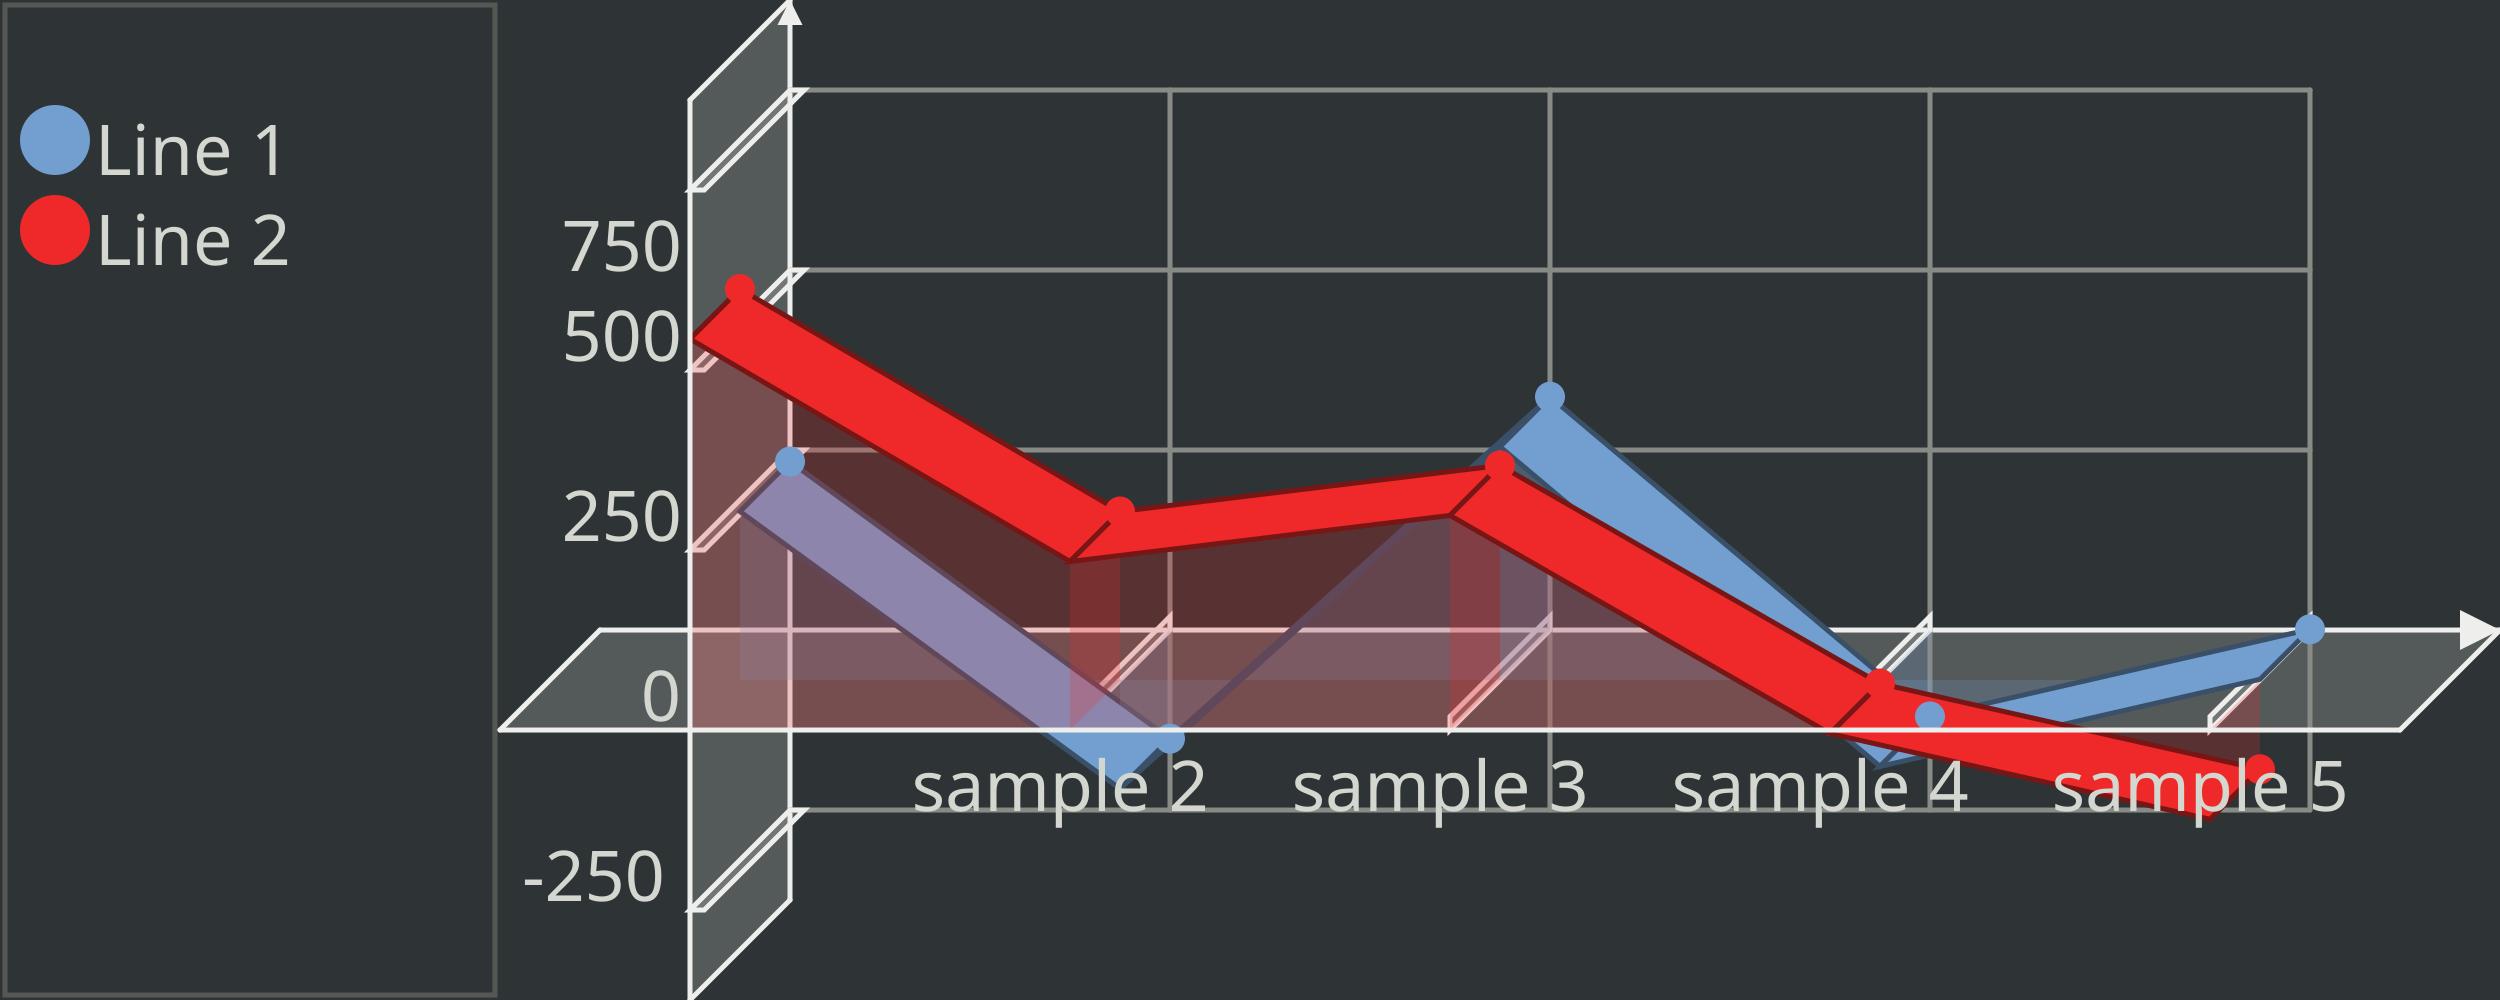
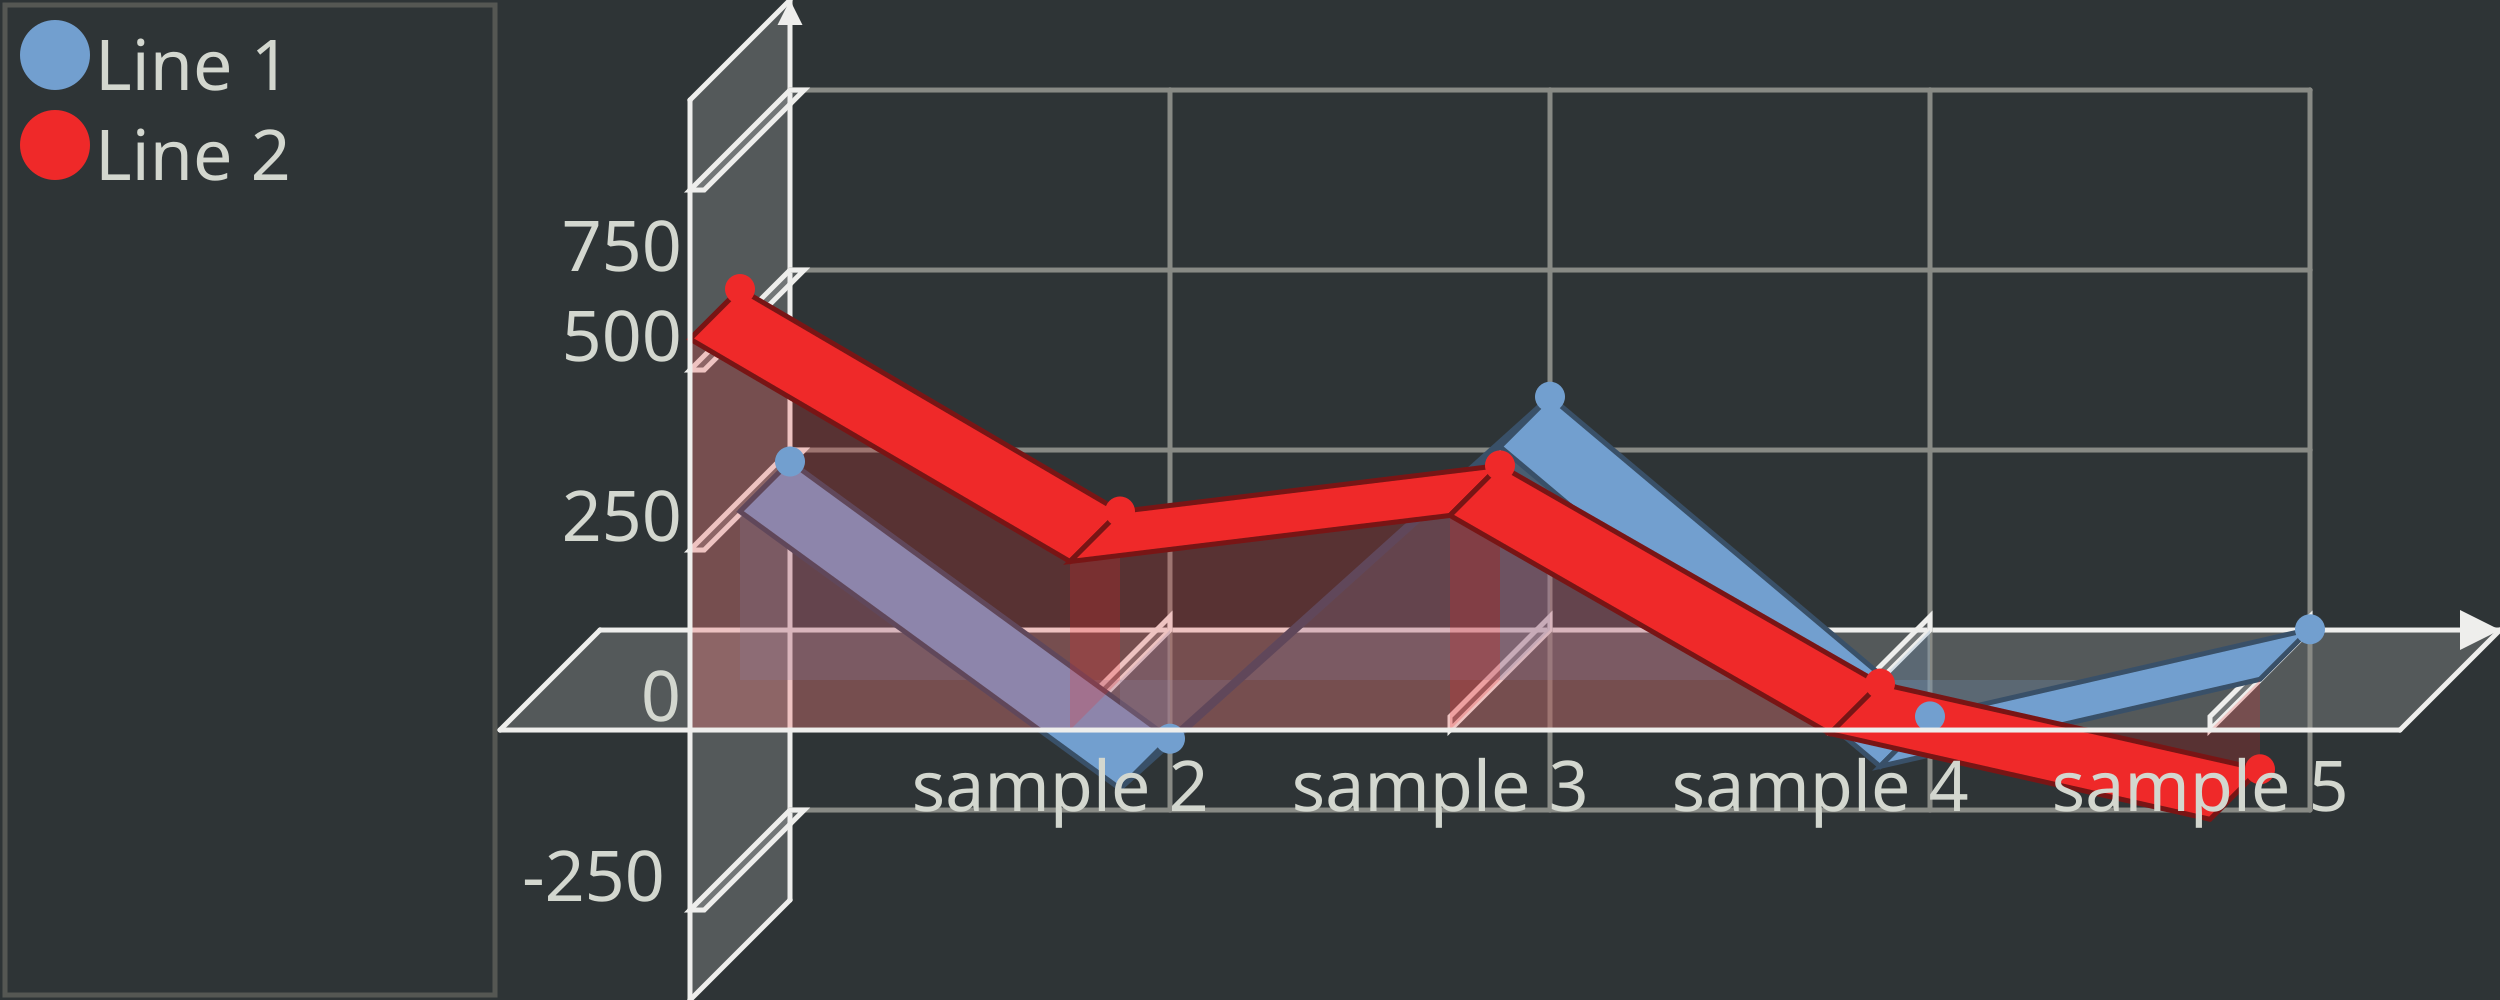
<svg xmlns="http://www.w3.org/2000/svg" width="500" height="200" version="1.0" id="ezcGraph">
  <defs />
  <g id="chart" color-rendering="optimizeQuality" shape-rendering="geometricPrecision" text-rendering="optimizeLegibility">
    <path d=" M 0,200 L 0,0 L 500,0 L 500,200 L 0,200 z " style="fill: #2e3436; fill-opacity: 1.00; stroke: none;" />
    <path d=" M 1,199 L 1,1 L 99,1 L 99,199 L 1,199 z " style="fill: none; stroke: #555753; stroke-width: 1; stroke-opacity: 1.00; stroke-linecap: round;" />
    <path d=" M 2,198 L 2,2 L 98,2 L 98,198 L 2,198 z " style="fill: #000000; fill-opacity: 0.00; stroke: none;" />
-     <ellipse cx="11" cy="28" rx="7" ry="7" style="fill: #729fcf; fill-opacity: 1.00; stroke: none;" />
-     <ellipse cx="11" cy="46" rx="7" ry="7" style="fill: #ef2929; fill-opacity: 1.00; stroke: none;" />
+     <ellipse cx="11" cy="11" rx="7" ry="7" style="fill: #729fcf; fill-opacity: 1.00; stroke: none;" />
+     <ellipse cx="11" cy="29" rx="7" ry="7" style="fill: #ef2929; fill-opacity: 1.00; stroke: none;" />
    <path d=" M 100,146 L 120,126 L 500,126 L 480,146 L 100,146 z " style="fill: #eeeeec; fill-opacity: 0.20; stroke: none;" />
    <path d=" M 120,126 L 500,126" style="fill: none; stroke: #eeeeec; stroke-width: 1; stroke-opacity: 1.00; stroke-linecap: round;" />
    <path d=" M 492,130 L 500,126 L 492,122 L 492,130 z " style="fill: #eeeeec; fill-opacity: 1.00; stroke: none;" />
    <path d=" M 234,162 L 234,18" style="fill: none; stroke: #888a85; stroke-width: 1; stroke-opacity: 1.00; stroke-linecap: round;" />
    <path d=" M 214,143.3 L 234,123.3 L 234,126 L 214,146 L 214,143.3 z " style="fill: #eeeeec; fill-opacity: 0.20; stroke: none;" />
    <path d=" M 214,143.3 L 234,123.3 L 234,126 L 214,146 L 214,143.3 z " style="fill: none; stroke: #eeeeec; stroke-width: 1; stroke-opacity: 1.00; stroke-linecap: round;" />
    <path d=" M 310,162 L 310,18" style="fill: none; stroke: #888a85; stroke-width: 1; stroke-opacity: 1.00; stroke-linecap: round;" />
    <path d=" M 290,143.3 L 310,123.3 L 310,126 L 290,146 L 290,143.3 z " style="fill: #eeeeec; fill-opacity: 0.20; stroke: none;" />
    <path d=" M 290,143.3 L 310,123.3 L 310,126 L 290,146 L 290,143.3 z " style="fill: none; stroke: #eeeeec; stroke-width: 1; stroke-opacity: 1.00; stroke-linecap: round;" />
    <path d=" M 386,162 L 386,18" style="fill: none; stroke: #888a85; stroke-width: 1; stroke-opacity: 1.00; stroke-linecap: round;" />
    <path d=" M 366,143.3 L 386,123.3 L 386,126 L 366,146 L 366,143.3 z " style="fill: #eeeeec; fill-opacity: 0.20; stroke: none;" />
    <path d=" M 366,143.3 L 386,123.3 L 386,126 L 366,146 L 366,143.3 z " style="fill: none; stroke: #eeeeec; stroke-width: 1; stroke-opacity: 1.00; stroke-linecap: round;" />
    <path d=" M 462,162 L 462,18" style="fill: none; stroke: #888a85; stroke-width: 1; stroke-opacity: 1.00; stroke-linecap: round;" />
    <path d=" M 442,143.3 L 462,123.3 L 462,126 L 442,146 L 442,143.3 z " style="fill: #eeeeec; fill-opacity: 0.20; stroke: none;" />
    <path d=" M 442,143.3 L 462,123.3 L 462,126 L 442,146 L 442,143.3 z " style="fill: none; stroke: #eeeeec; stroke-width: 1; stroke-opacity: 1.00; stroke-linecap: round;" />
    <path d=" M 138,200 L 158,180 L 158,0 L 138,20 L 138,200 z " style="fill: #eeeeec; fill-opacity: 0.20; stroke: none;" />
    <path d=" M 158,180 L 158,0" style="fill: none; stroke: #eeeeec; stroke-width: 1; stroke-opacity: 1.00; stroke-linecap: round;" />
    <path d=" M 155.5,5 L 158,0 L 160.5,5 L 155.5,5 z " style="fill: #eeeeec; fill-opacity: 1.00; stroke: none;" />
    <path d=" M 462,162 L 158,162" style="fill: none; stroke: #888a85; stroke-width: 1; stroke-opacity: 1.00; stroke-linecap: round;" />
    <path d=" M 138,182 L 158,162 L 160.85,162 L 140.85,182 L 138,182 z " style="fill: #eeeeec; fill-opacity: 0.20; stroke: none;" />
    <path d=" M 138,182 L 158,162 L 160.85,162 L 140.85,182 L 138,182 z " style="fill: none; stroke: #eeeeec; stroke-width: 1; stroke-opacity: 1.00; stroke-linecap: round;" />
    <path d=" M 462,90 L 158,90" style="fill: none; stroke: #888a85; stroke-width: 1; stroke-opacity: 1.00; stroke-linecap: round;" />
    <path d=" M 138,110 L 158,90 L 160.85,90 L 140.85,110 L 138,110 z " style="fill: #eeeeec; fill-opacity: 0.20; stroke: none;" />
    <path d=" M 138,110 L 158,90 L 160.85,90 L 140.85,110 L 138,110 z " style="fill: none; stroke: #eeeeec; stroke-width: 1; stroke-opacity: 1.00; stroke-linecap: round;" />
    <path d=" M 462,54 L 158,54" style="fill: none; stroke: #888a85; stroke-width: 1; stroke-opacity: 1.00; stroke-linecap: round;" />
    <path d=" M 138,74 L 158,54 L 160.85,54 L 140.85,74 L 138,74 z " style="fill: #eeeeec; fill-opacity: 0.20; stroke: none;" />
    <path d=" M 138,74 L 158,54 L 160.85,54 L 140.85,74 L 138,74 z " style="fill: none; stroke: #eeeeec; stroke-width: 1; stroke-opacity: 1.00; stroke-linecap: round;" />
    <path d=" M 462,18 L 158,18" style="fill: none; stroke: #888a85; stroke-width: 1; stroke-opacity: 1.00; stroke-linecap: round;" />
    <path d=" M 138,38 L 158,18 L 160.85,18 L 140.85,38 L 138,38 z " style="fill: #eeeeec; fill-opacity: 0.20; stroke: none;" />
    <path d=" M 138,38 L 158,18 L 160.85,18 L 140.85,38 L 138,38 z " style="fill: none; stroke: #eeeeec; stroke-width: 1; stroke-opacity: 1.00; stroke-linecap: round;" />
    <path d=" M 158,92.304 L 148,102.304 L 148,102.304 L 158,92.304 L 158,92.304 z " style="fill: #729fcf; fill-opacity: 1.00; stroke: none;" />
    <path d=" M 158,92.304 L 148,102.304 L 148,102.304 L 158,92.304 L 158,92.304 z " style="fill: none; stroke: #395068; stroke-width: 1; stroke-opacity: 1.00; stroke-linecap: round;" />
    <path d=" M 194.192,136 L 148,136 L 148,102.304 L 194.192,136 z " style="fill: #729fcf; fill-opacity: 0.22; stroke: none;" />
    <path d=" M 194.192,136 L 224,136 L 224,157.744 L 194.192,136 z " style="fill: #729fcf; fill-opacity: 0.22; stroke: none;" />
    <path d=" M 234,126 L 234,147.744 L 224,157.744 L 224,136 L 234,126 z " style="fill: #729fcf; fill-opacity: 0.22; stroke: none;" />
    <path d=" M 158,92.304 L 148,102.304 L 224,157.744 L 234,147.744 L 158,92.304 z " style="fill: #729fcf; fill-opacity: 1.00; stroke: none;" />
    <path d=" M 158,92.304 L 148,102.304 L 224,157.744 L 234,147.744 L 158,92.304 z " style="fill: none; stroke: #395068; stroke-width: 1; stroke-opacity: 1.00; stroke-linecap: round;" />
    <path d=" M 248.16,136 L 224,136 L 224,157.744 L 248.16,136 z " style="fill: #729fcf; fill-opacity: 0.22; stroke: none;" />
    <path d=" M 248.16,136 L 300,136 L 300,89.344 L 248.16,136 z " style="fill: #729fcf; fill-opacity: 0.22; stroke: none;" />
    <path d=" M 310,126 L 310,79.344 L 300,89.344 L 300,136 L 310,126 z " style="fill: #729fcf; fill-opacity: 0.22; stroke: none;" />
    <path d=" M 234,147.744 L 224,157.744 L 300,89.344 L 310,79.344 L 234,147.744 z " style="fill: #729fcf; fill-opacity: 1.00; stroke: none;" />
    <path d=" M 234,147.744 L 224,157.744 L 300,89.344 L 310,79.344 L 234,147.744 z " style="fill: none; stroke: #395068; stroke-width: 1; stroke-opacity: 1.00; stroke-linecap: round;" />
    <path d=" M 355.459,136 L 300,136 L 300,89.344 L 355.459,136 z " style="fill: #729fcf; fill-opacity: 0.22; stroke: none;" />
    <path d=" M 355.459,136 L 376,136 L 376,153.28 L 355.459,136 z " style="fill: #729fcf; fill-opacity: 0.22; stroke: none;" />
    <path d=" M 386,126 L 386,143.28 L 376,153.28 L 376,136 L 386,126 z " style="fill: #729fcf; fill-opacity: 0.22; stroke: none;" />
    <path d=" M 310,79.344 L 300,89.344 L 376,153.28 L 386,143.28 L 310,79.344 z " style="fill: #729fcf; fill-opacity: 1.00; stroke: none;" />
    <path d=" M 310,79.344 L 300,89.344 L 376,153.28 L 386,143.28 L 310,79.344 z " style="fill: none; stroke: #395068; stroke-width: 1; stroke-opacity: 1.00; stroke-linecap: round;" />
    <path d=" M 451.372,136 L 376,136 L 376,153.28 L 451.372,136 z " style="fill: #729fcf; fill-opacity: 0.22; stroke: none;" />
    <path d=" M 451.372,136 L 452,136 L 452,135.856 L 451.372,136 z " style="fill: #729fcf; fill-opacity: 0.22; stroke: none;" />
    <path d=" M 462,126 L 462,125.856 L 452,135.856 L 452,136 L 462,126 z " style="fill: #729fcf; fill-opacity: 0.22; stroke: none;" />
    <path d=" M 386,143.28 L 376,153.28 L 452,135.856 L 462,125.856 L 386,143.28 z " style="fill: #729fcf; fill-opacity: 1.00; stroke: none;" />
    <path d=" M 386,143.28 L 376,153.28 L 452,135.856 L 462,125.856 L 386,143.28 z " style="fill: none; stroke: #395068; stroke-width: 1; stroke-opacity: 1.00; stroke-linecap: round;" />
    <path d=" M 148,57.808 L 138,67.808 L 138,67.808 L 148,57.808 L 148,57.808 z " style="fill: #ef2929; fill-opacity: 1.00; stroke: none;" />
    <path d=" M 148,57.808 L 138,67.808 L 138,67.808 L 148,57.808 L 148,57.808 z " style="fill: none; stroke: #781515; stroke-width: 1; stroke-opacity: 1.00; stroke-linecap: round;" />
    <path d=" M 138,146 L 138,67.808 L 214,112.304 L 214,146 L 138,146 z " style="fill: #ef2929; fill-opacity: 0.22; stroke: none;" />
    <path d=" M 224,136 L 224,102.304 L 214,112.304 L 214,146 L 224,136 z " style="fill: #ef2929; fill-opacity: 0.22; stroke: none;" />
    <path d=" M 148,57.808 L 138,67.808 L 214,112.304 L 224,102.304 L 148,57.808 z " style="fill: #ef2929; fill-opacity: 1.00; stroke: none;" />
    <path d=" M 148,57.808 L 138,67.808 L 214,112.304 L 224,102.304 L 148,57.808 z " style="fill: none; stroke: #781515; stroke-width: 1; stroke-opacity: 1.00; stroke-linecap: round;" />
    <path d=" M 214,146 L 214,112.304 L 290,103.088 L 290,146 L 214,146 z " style="fill: #ef2929; fill-opacity: 0.22; stroke: none;" />
    <path d=" M 300,136 L 300,93.088 L 290,103.088 L 290,146 L 300,136 z " style="fill: #ef2929; fill-opacity: 0.22; stroke: none;" />
    <path d=" M 224,102.304 L 214,112.304 L 290,103.088 L 300,93.088 L 224,102.304 z " style="fill: #ef2929; fill-opacity: 1.00; stroke: none;" />
    <path d=" M 224,102.304 L 214,112.304 L 290,103.088 L 300,93.088 L 224,102.304 z " style="fill: none; stroke: #781515; stroke-width: 1; stroke-opacity: 1.00; stroke-linecap: round;" />
    <path d=" M 364.746,146 L 290,146 L 290,103.088 L 364.746,146 z " style="fill: #ef2929; fill-opacity: 0.22; stroke: none;" />
    <path d=" M 364.746,146 L 366,146 L 366,146.72 L 364.746,146 z " style="fill: #ef2929; fill-opacity: 0.22; stroke: none;" />
    <path d=" M 376,136 L 376,136.72 L 366,146.72 L 366,146 L 376,136 z " style="fill: #ef2929; fill-opacity: 0.22; stroke: none;" />
    <path d=" M 300,93.088 L 290,103.088 L 366,146.72 L 376,136.72 L 300,93.088 z " style="fill: #ef2929; fill-opacity: 1.00; stroke: none;" />
    <path d=" M 300,93.088 L 290,103.088 L 366,146.72 L 376,136.72 L 300,93.088 z " style="fill: none; stroke: #781515; stroke-width: 1; stroke-opacity: 1.00; stroke-linecap: round;" />
    <path d=" M 366,146 L 366,146.72 L 442,163.856 L 442,146 L 366,146 z " style="fill: #ef2929; fill-opacity: 0.22; stroke: none;" />
    <path d=" M 452,136 L 452,153.856 L 442,163.856 L 442,146 L 452,136 z " style="fill: #ef2929; fill-opacity: 0.22; stroke: none;" />
    <path d=" M 376,136.72 L 366,146.72 L 442,163.856 L 452,153.856 L 376,136.72 z " style="fill: #ef2929; fill-opacity: 1.00; stroke: none;" />
    <path d=" M 376,136.72 L 366,146.72 L 442,163.856 L 452,153.856 L 376,136.72 z " style="fill: none; stroke: #781515; stroke-width: 1; stroke-opacity: 1.00; stroke-linecap: round;" />
    <ellipse cx="158" cy="92.304" rx="3" ry="3" style="fill: #729fcf; fill-opacity: 1.00; stroke: none;" />
    <ellipse cx="234" cy="147.744" rx="3" ry="3" style="fill: #729fcf; fill-opacity: 1.00; stroke: none;" />
    <ellipse cx="310" cy="79.344" rx="3" ry="3" style="fill: #729fcf; fill-opacity: 1.00; stroke: none;" />
    <ellipse cx="386" cy="143.28" rx="3" ry="3" style="fill: #729fcf; fill-opacity: 1.00; stroke: none;" />
    <ellipse cx="462" cy="125.856" rx="3" ry="3" style="fill: #729fcf; fill-opacity: 1.00; stroke: none;" />
    <ellipse cx="148" cy="57.808" rx="3" ry="3" style="fill: #ef2929; fill-opacity: 1.00; stroke: none;" />
    <ellipse cx="224" cy="102.304" rx="3" ry="3" style="fill: #ef2929; fill-opacity: 1.00; stroke: none;" />
    <ellipse cx="300" cy="93.088" rx="3" ry="3" style="fill: #ef2929; fill-opacity: 1.00; stroke: none;" />
    <ellipse cx="376" cy="136.72" rx="3" ry="3" style="fill: #ef2929; fill-opacity: 1.00; stroke: none;" />
    <ellipse cx="452" cy="153.856" rx="3" ry="3" style="fill: #ef2929; fill-opacity: 1.00; stroke: none;" />
    <path d=" M 500,126 L 480,146" style="fill: none; stroke: #eeeeec; stroke-width: 1; stroke-opacity: 1.00; stroke-linecap: round;" />
    <path d=" M 480,146 L 100,146" style="fill: none; stroke: #eeeeec; stroke-width: 1; stroke-opacity: 1.00; stroke-linecap: round;" />
    <path d=" M 100,146 L 120,126" style="fill: none; stroke: #eeeeec; stroke-width: 1; stroke-opacity: 1.00; stroke-linecap: round;" />
    <path d=" M 158,0 L 138,20" style="fill: none; stroke: #eeeeec; stroke-width: 1; stroke-opacity: 1.00; stroke-linecap: round;" />
    <path d=" M 138,20 L 138,200" style="fill: none; stroke: #eeeeec; stroke-width: 1; stroke-opacity: 1.00; stroke-linecap: round;" />
    <path d=" M 138,200 L 158,180" style="fill: none; stroke: #eeeeec; stroke-width: 1; stroke-opacity: 1.00; stroke-linecap: round;" />
-     <text x="50" text-length="0px" y="18" style="font-size: 14px; font-family: sans-serif; fill: #d3d7cf; fill-opacity: 1.00; stroke: none;" />
-     <text x="19" text-length="46.2px" y="35" style="font-size: 14px; font-family: sans-serif; fill: #d3d7cf; fill-opacity: 1.00; stroke: none;">Line 1</text>
-     <text x="19" text-length="46.2px" y="53" style="font-size: 14px; font-family: sans-serif; fill: #d3d7cf; fill-opacity: 1.00; stroke: none;">Line 2</text>
+     <text x="19" text-length="46.2px" y="18" style="font-size: 14px; font-family: sans-serif; fill: #d3d7cf; fill-opacity: 1.00; stroke: none;">Line 1</text>
+     <text x="19" text-length="46.2px" y="36" style="font-size: 14px; font-family: sans-serif; fill: #d3d7cf; fill-opacity: 1.00; stroke: none;">Line 2</text>
    <text x="182.32" text-length="63.36px" y="162.2" style="font-size: 14px; font-family: sans-serif; fill: #d3d7cf; fill-opacity: 1.00; stroke: none;">sample 2</text>
    <text x="258.32" text-length="63.36px" y="162.2" style="font-size: 14px; font-family: sans-serif; fill: #d3d7cf; fill-opacity: 1.00; stroke: none;">sample 3</text>
    <text x="334.32" text-length="63.36px" y="162.2" style="font-size: 14px; font-family: sans-serif; fill: #d3d7cf; fill-opacity: 1.00; stroke: none;">sample 4</text>
    <text x="410.32" text-length="63.36px" y="162.2" style="font-size: 14px; font-family: sans-serif; fill: #d3d7cf; fill-opacity: 1.00; stroke: none;">sample 5</text>
    <text x="104.42" text-length="31.68px" y="180.2" style="font-size: 14px; font-family: sans-serif; fill: #d3d7cf; fill-opacity: 1.00; stroke: none;">-250</text>
    <text x="128.18" text-length="7.92px" y="144.2" style="font-size: 14px; font-family: sans-serif; fill: #d3d7cf; fill-opacity: 1.00; stroke: none;">0</text>
    <text x="112.34" text-length="23.76px" y="108.2" style="font-size: 14px; font-family: sans-serif; fill: #d3d7cf; fill-opacity: 1.00; stroke: none;">250</text>
    <text x="112.34" text-length="23.76px" y="72.2" style="font-size: 14px; font-family: sans-serif; fill: #d3d7cf; fill-opacity: 1.00; stroke: none;">500</text>
    <text x="112.34" text-length="23.76px" y="54.2" style="font-size: 14px; font-family: sans-serif; fill: #d3d7cf; fill-opacity: 1.00; stroke: none;">750</text>
  </g>
</svg>
